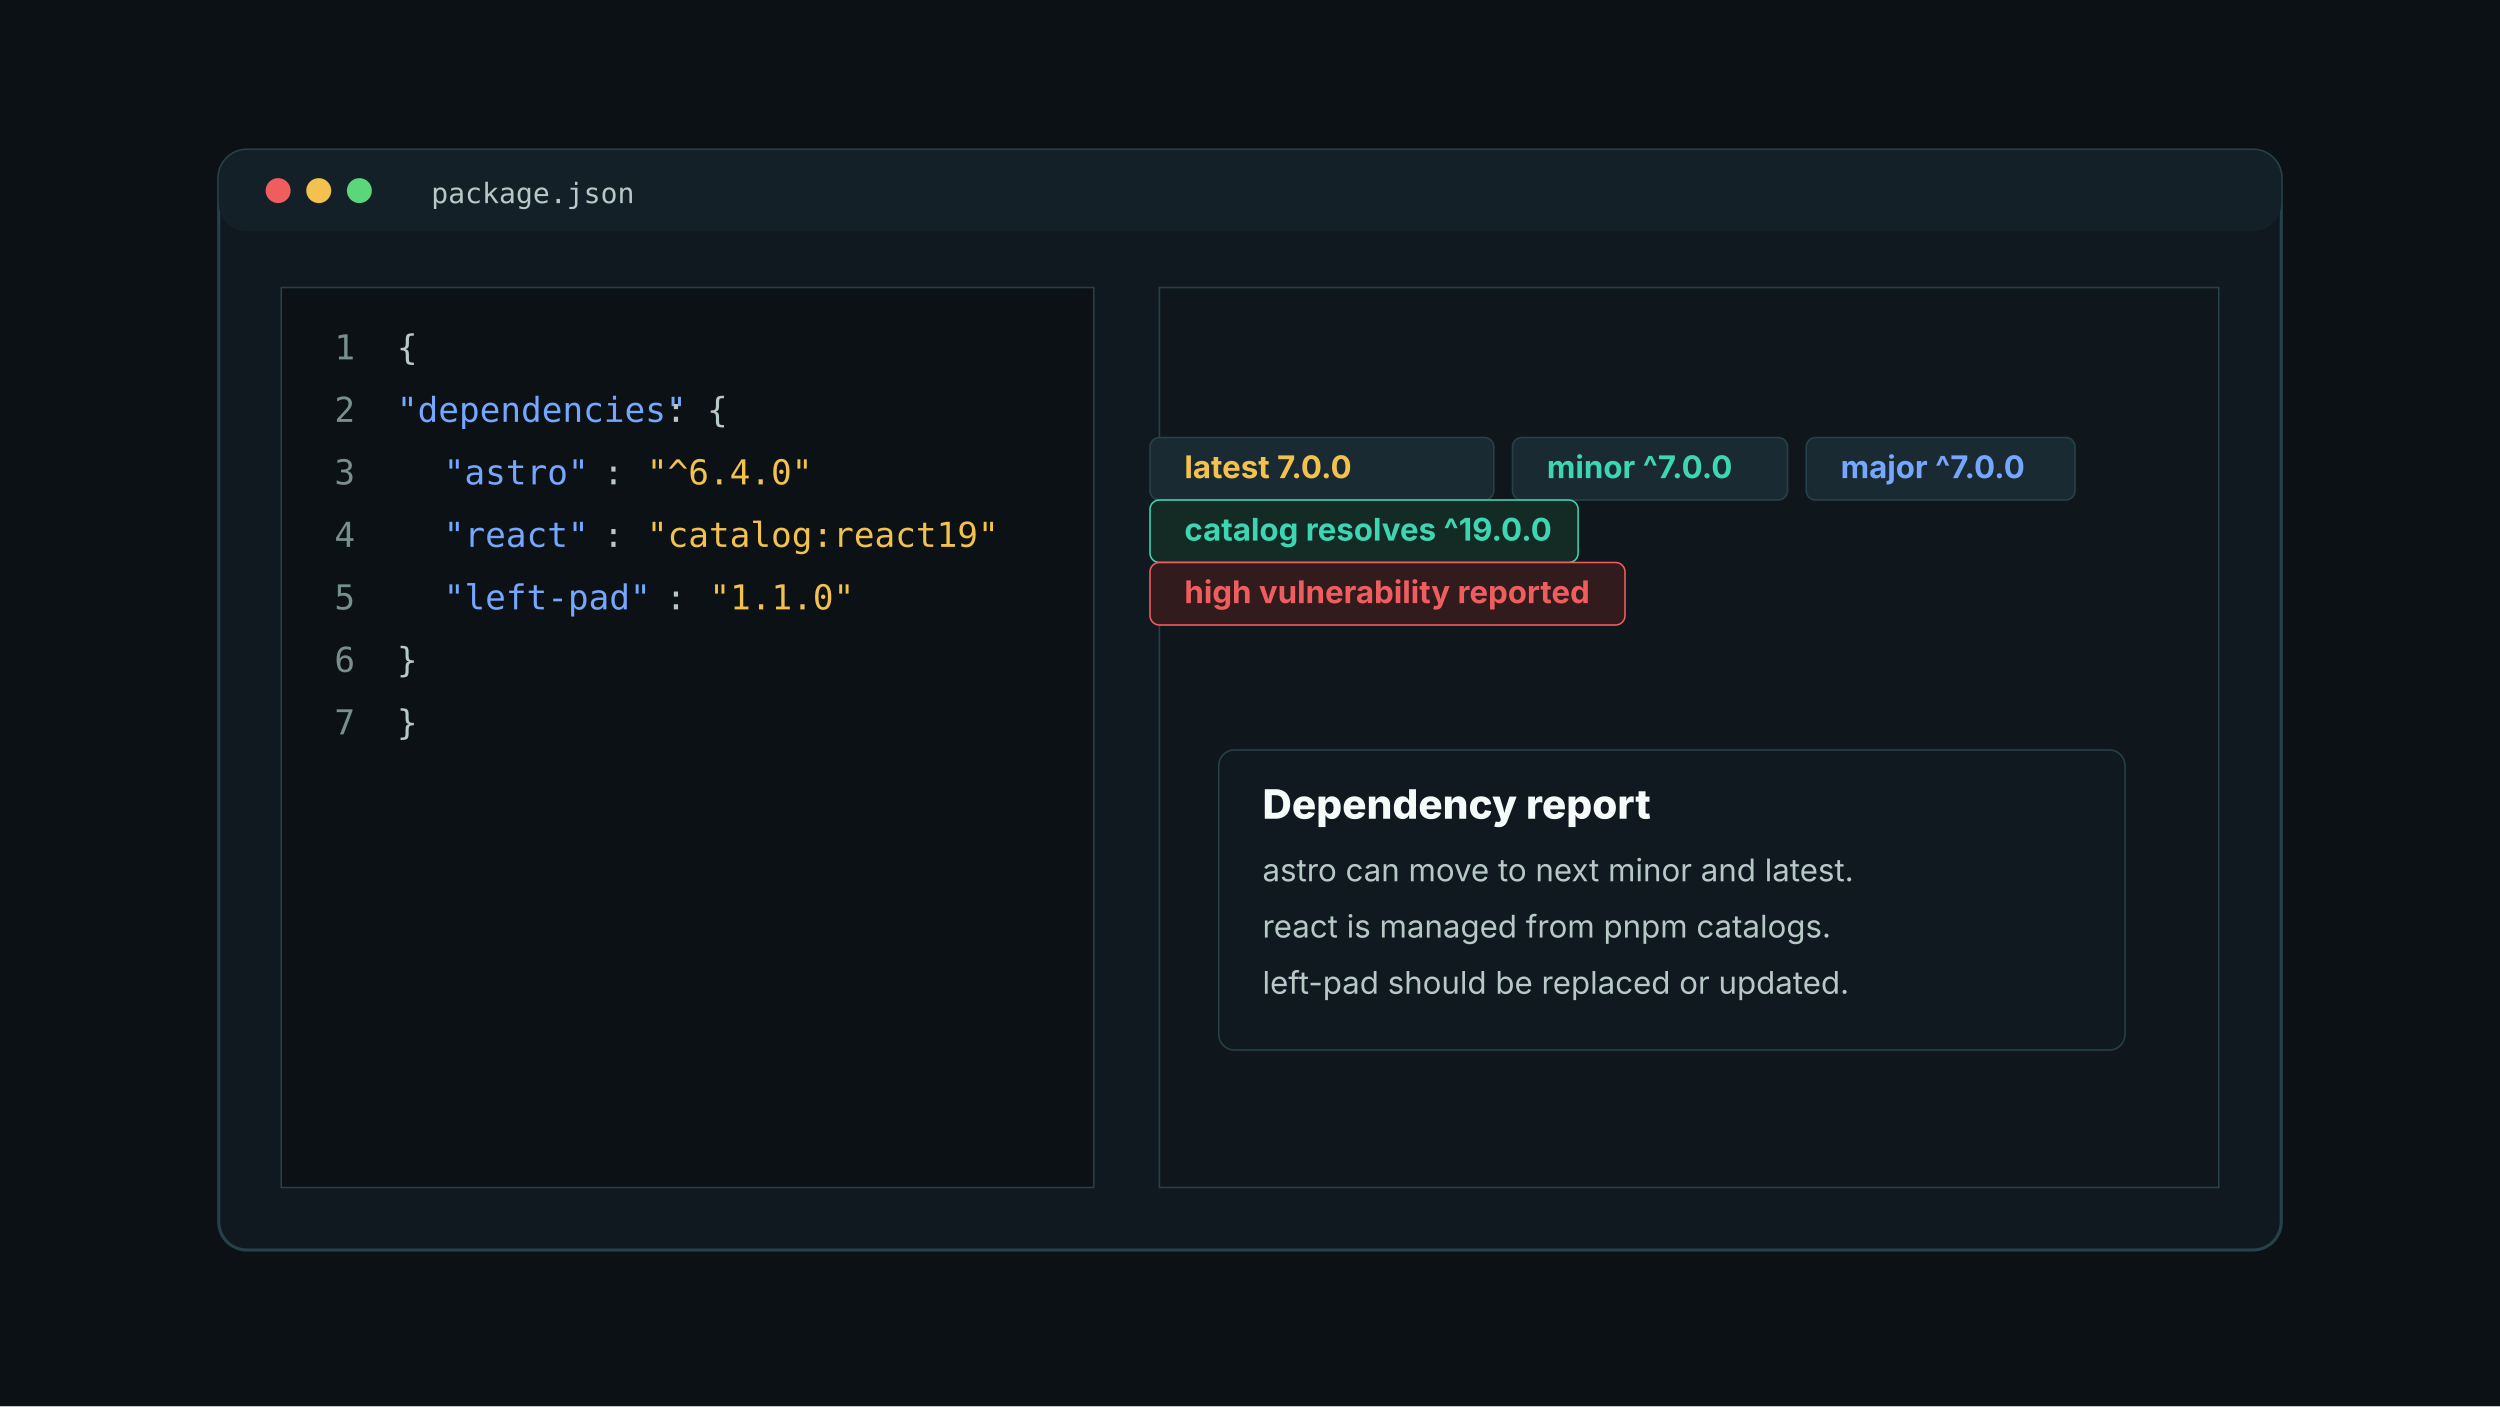
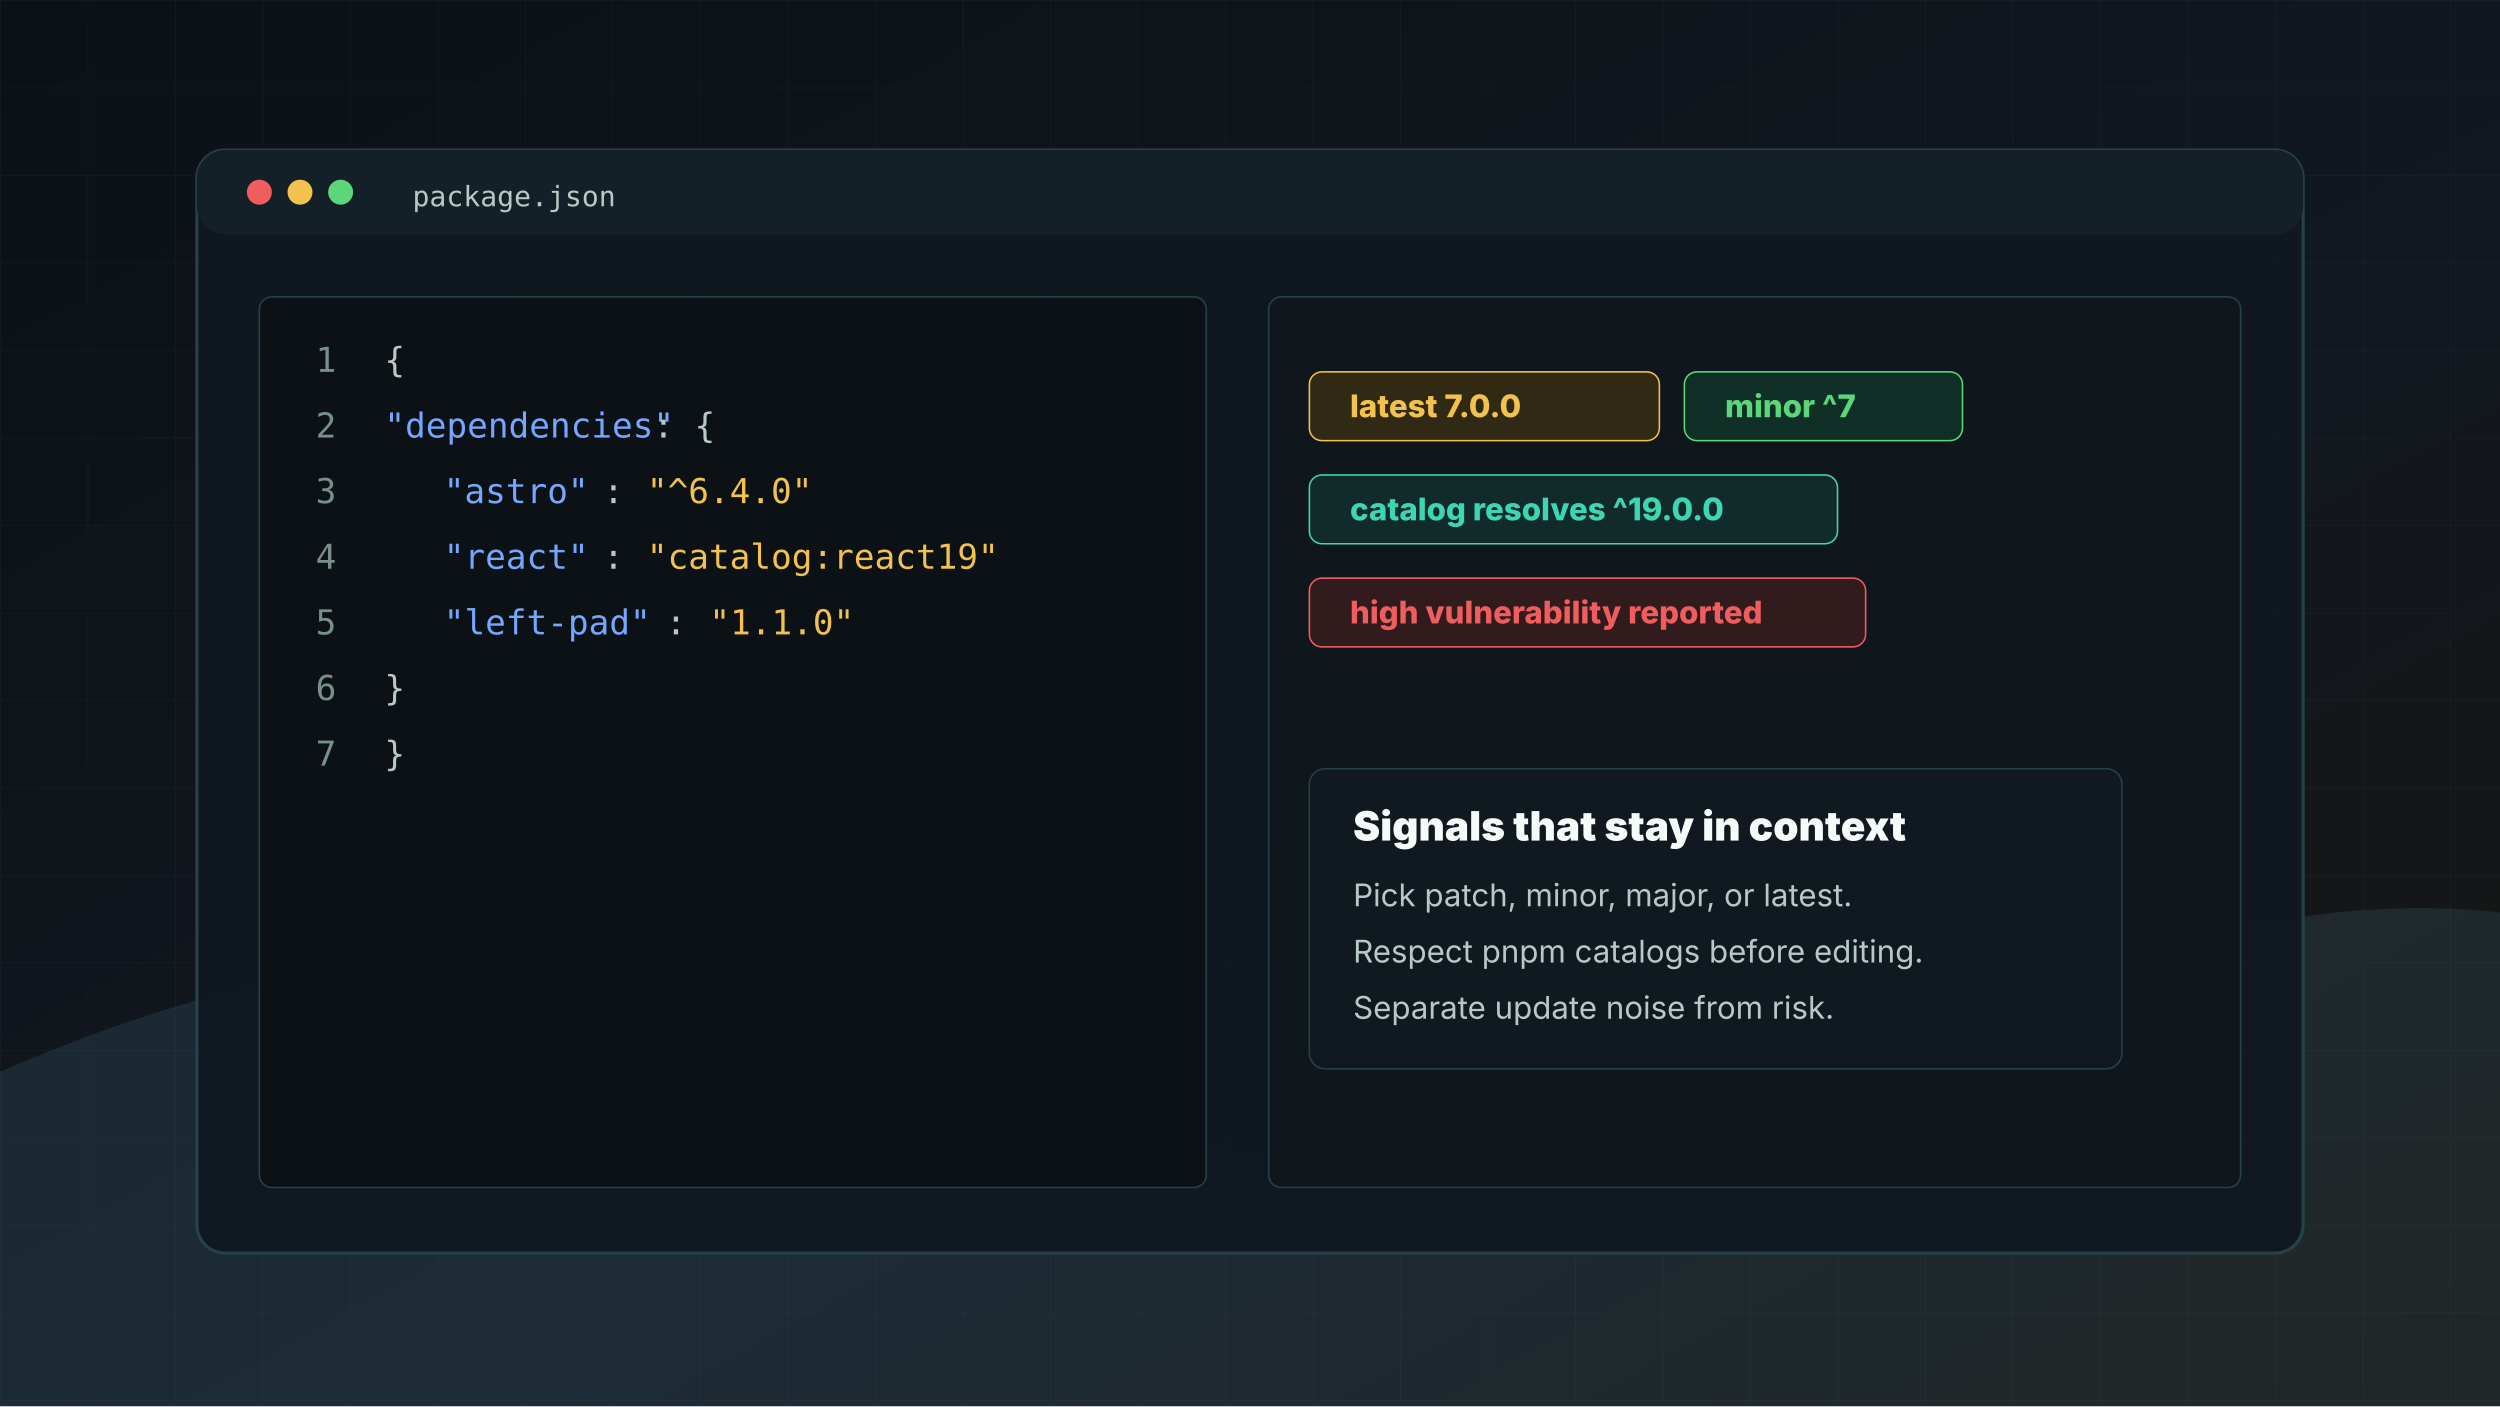
<svg xmlns="http://www.w3.org/2000/svg" viewBox="0 0 1600 900" role="img" aria-label="Dep Beacon VS Code preview">
-   <rect width="1600" height="900" fill="#0b1115" />
-   <rect x="140" y="96" width="1320" height="704" rx="18" fill="#101820" stroke="#27414a" stroke-width="2" />
-   <rect x="140" y="96" width="1320" height="52" rx="18" fill="#142027" />
-   <circle cx="178" cy="122" r="8" fill="#f05d5e" />
-   <circle cx="204" cy="122" r="8" fill="#f2c14e" />
-   <circle cx="230" cy="122" r="8" fill="#5bd67b" />
-   <text x="276" y="130" fill="#b7c9c5" font-family="SFMono-Regular, Consolas, monospace" font-size="18">package.json</text>
-   <rect x="180" y="184" width="520" height="576" fill="#0b1115" stroke="#27414a" />
-   <rect x="742" y="184" width="678" height="576" fill="#0f171d" stroke="#27414a" />
+   <defs>
+     <linearGradient id="heroBg" x1="0" x2="1" y1="0" y2="1">
+       <stop offset="0" stop-color="#0b1115" />
+       <stop offset="0.58" stop-color="#121820" />
+       <stop offset="1" stop-color="#17140f" />
+     </linearGradient>
+     <pattern id="grid" width="56" height="56" patternUnits="userSpaceOnUse">
+       <path d="M56 0H0v56" fill="none" stroke="#253942" stroke-opacity="0.48" />
+     </pattern>
+   </defs>
+   <rect width="1600" height="900" fill="url(#heroBg)" />
+   <rect width="1600" height="900" fill="url(#grid)" opacity="0.52" />
+   <path d="M0 686c216-95 413-99 591-10 190 94 402 89 636-14 145-64 269-90 373-78v316H0Z" fill="#7dd3fc" opacity="0.1" />
+   <rect x="126" y="96" width="1348" height="706" rx="18" fill="#101820" fill-opacity="0.92" stroke="#27414a" stroke-width="2" />
+   <rect x="126" y="96" width="1348" height="54" rx="18" fill="#142027" />
+   <circle cx="166" cy="123" r="8" fill="#f05d5e" />
+   <circle cx="192" cy="123" r="8" fill="#f2c14e" />
+   <circle cx="218" cy="123" r="8" fill="#5bd67b" />
+   <text x="264" y="132" fill="#b7c9c5" font-family="SFMono-Regular, Consolas, monospace" font-size="18">package.json</text>
+   <rect x="166" y="190" width="606" height="570" rx="8" fill="#0b1115" stroke="#27414a" />
+   <rect x="812" y="190" width="622" height="570" rx="8" fill="#0f171d" stroke="#27414a" />
  <g font-family="SFMono-Regular, Consolas, monospace" font-size="22">
-     <text x="214" y="230" fill="#78908c">1</text>
-     <text x="254" y="230" fill="#b7c9c5">{</text>
-     <text x="214" y="270" fill="#78908c">2</text>
-     <text x="254" y="270" fill="#75a7ff">"dependencies"</text>
-     <text x="426" y="270" fill="#b7c9c5">: {</text>
-     <text x="214" y="310" fill="#78908c">3</text>
-     <text x="284" y="310" fill="#75a7ff">"astro"</text>
-     <text x="386" y="310" fill="#b7c9c5">:</text>
-     <text x="414" y="310" fill="#f2c14e">"^6.4.0"</text>
-     <text x="214" y="350" fill="#78908c">4</text>
-     <text x="284" y="350" fill="#75a7ff">"react"</text>
-     <text x="386" y="350" fill="#b7c9c5">:</text>
-     <text x="414" y="350" fill="#f2c14e">"catalog:react19"</text>
-     <text x="214" y="390" fill="#78908c">5</text>
-     <text x="284" y="390" fill="#75a7ff">"left-pad"</text>
-     <text x="426" y="390" fill="#b7c9c5">:</text>
-     <text x="454" y="390" fill="#f2c14e">"1.1.0"</text>
-     <text x="214" y="430" fill="#78908c">6</text>
-     <text x="254" y="430" fill="#b7c9c5">}</text>
-     <text x="214" y="470" fill="#78908c">7</text>
-     <text x="254" y="470" fill="#b7c9c5">}</text>
+     <text x="202" y="238" fill="#78908c">1</text>
+     <text x="246" y="238" fill="#b7c9c5">{</text>
+     <text x="202" y="280" fill="#78908c">2</text>
+     <text x="246" y="280" fill="#75a7ff">"dependencies"</text>
+     <text x="418" y="280" fill="#b7c9c5">: {</text>
+     <text x="202" y="322" fill="#78908c">3</text>
+     <text x="284" y="322" fill="#75a7ff">"astro"</text>
+     <text x="386" y="322" fill="#b7c9c5">:</text>
+     <text x="414" y="322" fill="#f2c14e">"^6.4.0"</text>
+     <text x="202" y="364" fill="#78908c">4</text>
+     <text x="284" y="364" fill="#75a7ff">"react"</text>
+     <text x="386" y="364" fill="#b7c9c5">:</text>
+     <text x="414" y="364" fill="#f2c14e">"catalog:react19"</text>
+     <text x="202" y="406" fill="#78908c">5</text>
+     <text x="284" y="406" fill="#75a7ff">"left-pad"</text>
+     <text x="426" y="406" fill="#b7c9c5">:</text>
+     <text x="454" y="406" fill="#f2c14e">"1.1.0"</text>
+     <text x="202" y="448" fill="#78908c">6</text>
+     <text x="246" y="448" fill="#b7c9c5">}</text>
+     <text x="202" y="490" fill="#78908c">7</text>
+     <text x="246" y="490" fill="#b7c9c5">}</text>
  </g>
-   <g font-family="Inter, Arial, sans-serif" font-size="20" font-weight="700">
-     <rect x="736" y="280" width="220" height="40" rx="6" fill="#1a2a33" stroke="#27414a" />
-     <text x="758" y="306" fill="#f2c14e">latest 7.0.0</text>
-     <rect x="968" y="280" width="176" height="40" rx="6" fill="#1a2a33" stroke="#27414a" />
-     <text x="990" y="306" fill="#3dd6b3">minor ^7.0.0</text>
-     <rect x="1156" y="280" width="172" height="40" rx="6" fill="#1a2a33" stroke="#27414a" />
-     <text x="1178" y="306" fill="#75a7ff">major ^7.0.0</text>
-     <rect x="736" y="320" width="274" height="40" rx="6" fill="#132a25" stroke="#3dd6b3" />
-     <text x="758" y="346" fill="#3dd6b3">catalog resolves ^19.0.0</text>
-     <rect x="736" y="360" width="304" height="40" rx="6" fill="#321b1c" stroke="#f05d5e" />
-     <text x="758" y="386" fill="#f05d5e">high vulnerability reported</text>
+   <g font-family="Inter, Arial, sans-serif" font-size="20" font-weight="800" letter-spacing="0">
+     <rect x="838" y="238" width="224" height="44" rx="8" fill="#302913" stroke="#f2c14e" />
+     <text x="864" y="267" fill="#f2c14e">latest 7.0.0</text>
+     <rect x="1078" y="238" width="178" height="44" rx="8" fill="#102f26" stroke="#5bd67b" />
+     <text x="1104" y="267" fill="#5bd67b">minor ^7</text>
+     <rect x="838" y="304" width="338" height="44" rx="8" fill="#112a2a" stroke="#3dd6b3" />
+     <text x="864" y="333" fill="#3dd6b3">catalog resolves ^19.0.0</text>
+     <rect x="838" y="370" width="356" height="44" rx="8" fill="#321b1c" stroke="#f05d5e" />
+     <text x="864" y="399" fill="#f05d5e">high vulnerability reported</text>
  </g>
-   <g transform="translate(780 480)">
-     <rect width="580" height="192" rx="10" fill="#101820" stroke="#27414a" />
-     <text x="28" y="44" fill="#f4fbf8" font-family="Inter, Arial, sans-serif" font-size="26" font-weight="800">Dependency report</text>
-     <text x="28" y="84" fill="#b7c9c5" font-family="Inter, Arial, sans-serif" font-size="20">astro can move to next minor and latest.</text>
-     <text x="28" y="120" fill="#b7c9c5" font-family="Inter, Arial, sans-serif" font-size="20">react is managed from pnpm catalogs.</text>
-     <text x="28" y="156" fill="#b7c9c5" font-family="Inter, Arial, sans-serif" font-size="20">left-pad should be replaced or updated.</text>
+   <g transform="translate(838 492)">
+     <rect width="520" height="192" rx="10" fill="#101820" stroke="#27414a" />
+     <text x="28" y="46" fill="#f4fbf8" font-family="Inter, Arial, sans-serif" font-size="26" font-weight="850" letter-spacing="0">Signals that stay in context</text>
+     <text x="28" y="88" fill="#b7c9c5" font-family="Inter, Arial, sans-serif" font-size="20" letter-spacing="0">Pick patch, minor, major, or latest.</text>
+     <text x="28" y="124" fill="#b7c9c5" font-family="Inter, Arial, sans-serif" font-size="20" letter-spacing="0">Respect pnpm catalogs before editing.</text>
+     <text x="28" y="160" fill="#b7c9c5" font-family="Inter, Arial, sans-serif" font-size="20" letter-spacing="0">Separate update noise from risk.</text>
  </g>
</svg>
